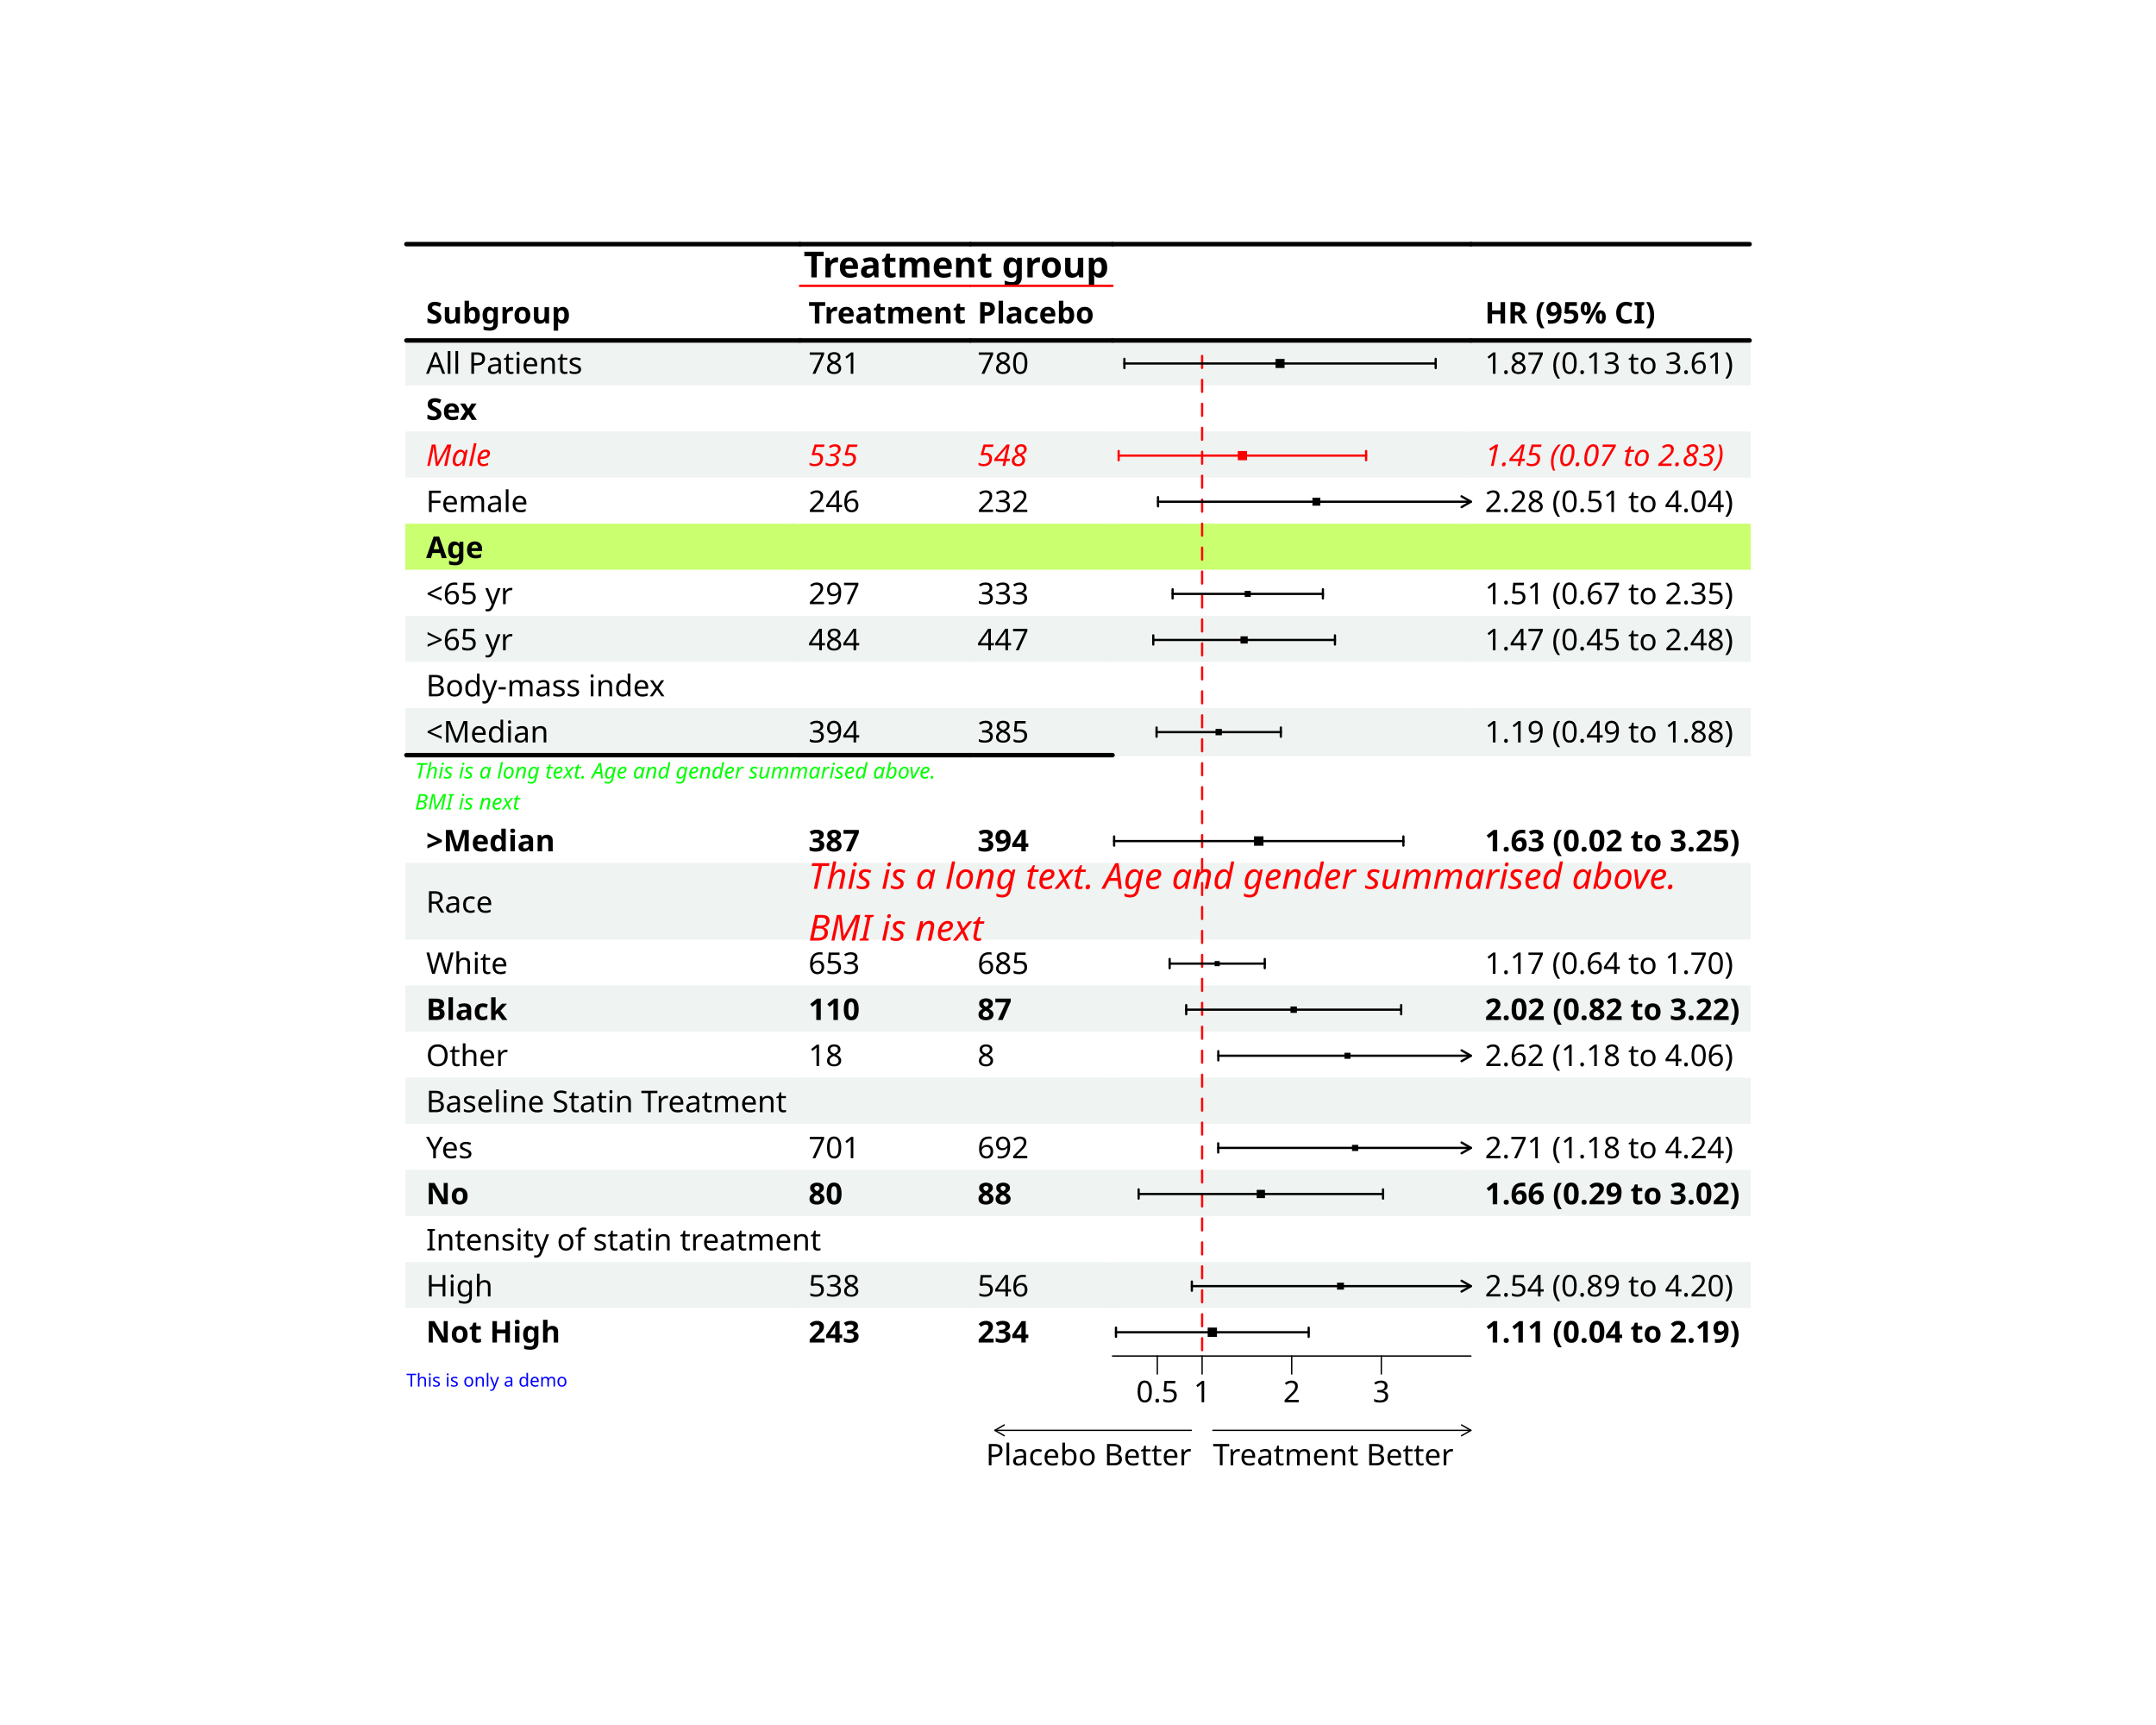
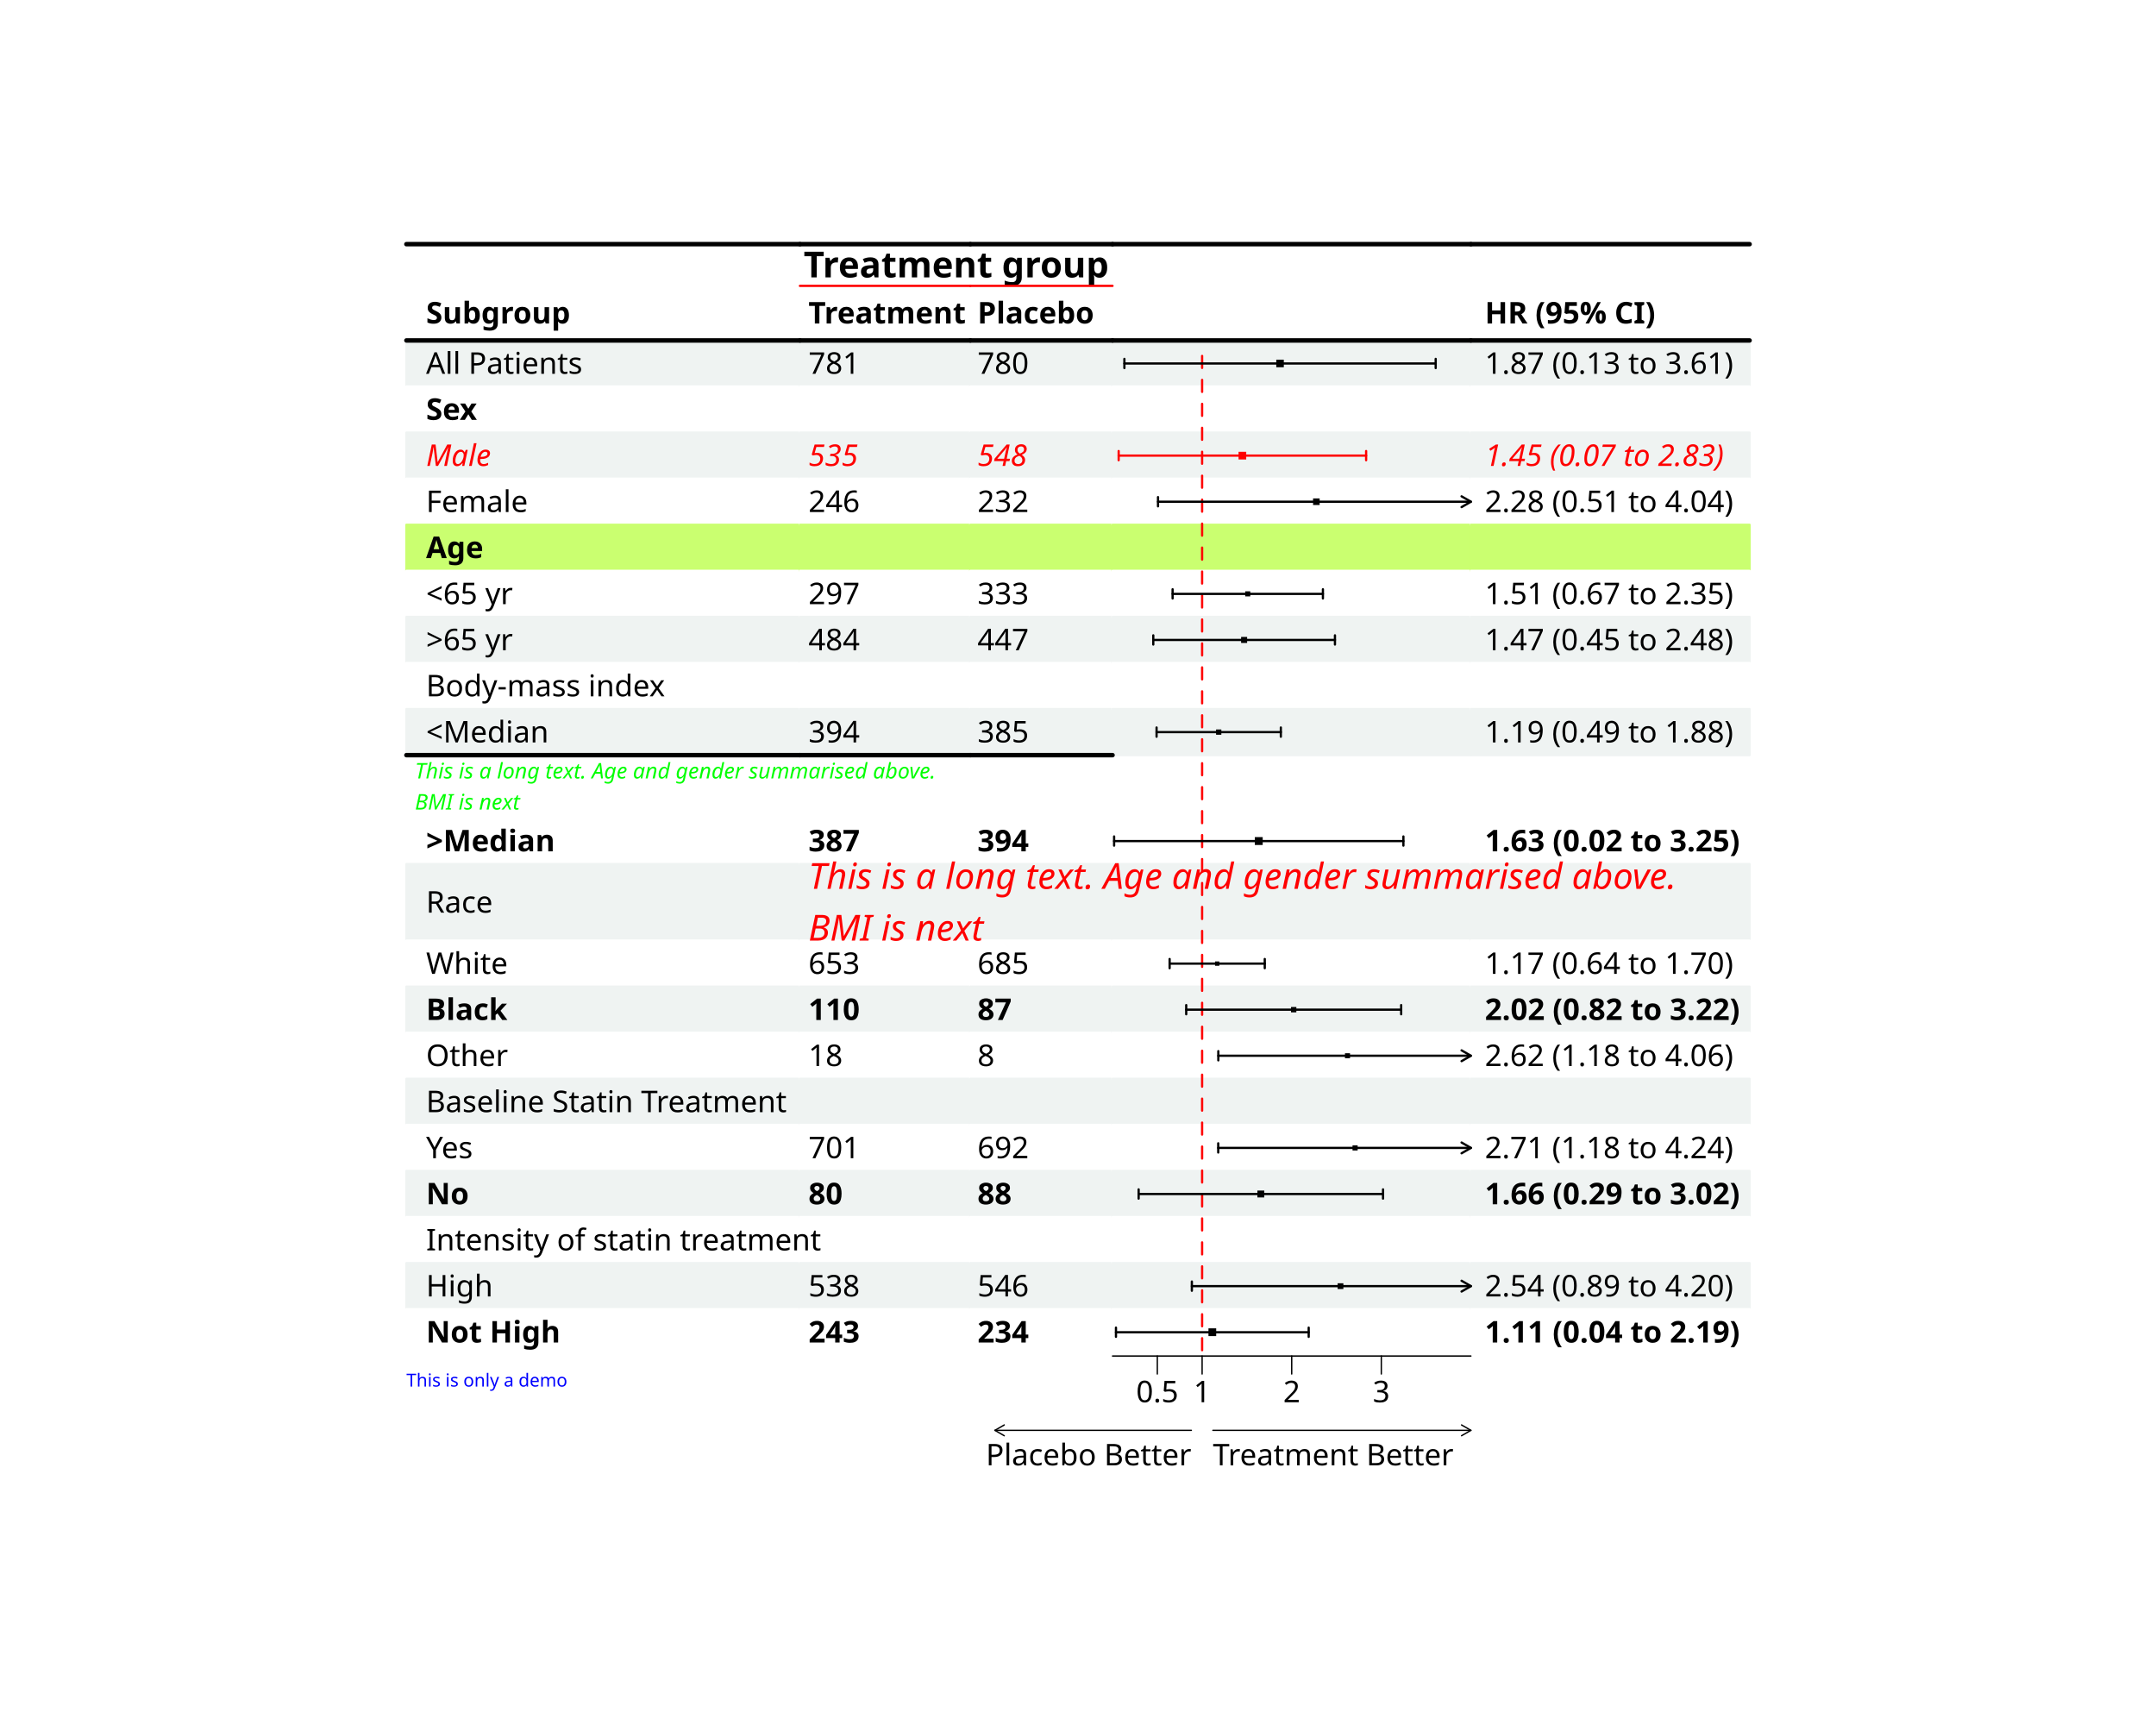
<svg xmlns="http://www.w3.org/2000/svg" class="svglite" data-engine-version="2.0" width="720.00pt" height="576.00pt" viewBox="0 0 720.00 576.00">
  <defs>
    <style type="text/css">
    .svglite line, .svglite polyline, .svglite polygon, .svglite path, .svglite rect, .svglite circle {
      fill: none;
      stroke: #000000;
      stroke-linecap: round;
      stroke-linejoin: round;
      stroke-miterlimit: 10.00;
    }
  </style>
  </defs>
  <rect width="100%" height="100%" style="stroke: none; fill: #FFFFFF;" />
  <defs>
    <clipPath id="cpMC4wMHw3MjAuMDB8MC4wMHw1NzYuMDA=">
      <rect x="0.00" y="0.00" width="720.00" height="576.00" />
    </clipPath>
  </defs>
  <g clip-path="url(#cpMC4wMHw3MjAuMDB8MC4wMHw1NzYuMDA=)">
    <rect x="135.72" y="95.46" width="131.41" height="18.22" style="stroke-width: 0.75; stroke: none; fill: #FFFFFF;" />
    <rect x="267.13" y="95.46" width="56.91" height="18.22" style="stroke-width: 0.75; stroke: none; fill: #FFFFFF;" />
    <rect x="324.05" y="95.46" width="47.48" height="18.22" style="stroke-width: 0.75; stroke: none; fill: #FFFFFF;" />
    <rect x="371.53" y="95.46" width="119.68" height="18.22" style="stroke-width: 0.75; stroke: none; fill: #FFFFFF;" />
    <rect x="491.21" y="95.46" width="93.06" height="18.22" style="stroke-width: 0.75; stroke: none; fill: #FFFFFF;" />
    <rect x="135.72" y="113.68" width="131.41" height="15.39" style="stroke-width: 0.75; stroke: #EFF3F2; fill: #EFF3F2;" />
    <rect x="135.72" y="129.06" width="131.41" height="15.39" style="stroke-width: 0.75; stroke: #FFFFFF; fill: #FFFFFF;" />
    <rect x="135.72" y="144.45" width="131.41" height="15.39" style="stroke-width: 0.75; stroke: #EFF3F2; fill: #EFF3F2;" />
    <rect x="135.72" y="159.83" width="131.41" height="15.39" style="stroke-width: 0.75; stroke: #FFFFFF; fill: #FFFFFF;" />
    <rect x="135.72" y="175.22" width="131.41" height="15.39" style="stroke-width: 0.75; stroke: #CAFF70; fill: #CAFF70;" />
    <rect x="135.72" y="190.61" width="131.41" height="15.39" style="stroke-width: 0.75; stroke: #FFFFFF; fill: #FFFFFF;" />
    <rect x="135.72" y="205.99" width="131.41" height="15.39" style="stroke-width: 0.75; stroke: #EFF3F2; fill: #EFF3F2;" />
    <rect x="135.72" y="221.38" width="131.41" height="15.39" style="stroke-width: 0.75; stroke: #FFFFFF; fill: #FFFFFF;" />
    <rect x="135.72" y="236.76" width="131.41" height="15.39" style="stroke-width: 0.75; stroke: #EFF3F2; fill: #EFF3F2;" />
    <rect x="135.72" y="273.14" width="131.41" height="15.39" style="stroke-width: 0.75; stroke: #FFFFFF; fill: #FFFFFF;" />
    <rect x="135.72" y="288.53" width="131.41" height="25.54" style="stroke-width: 0.75; stroke: #EFF3F2; fill: #EFF3F2;" />
    <rect x="135.72" y="314.07" width="131.41" height="15.39" style="stroke-width: 0.75; stroke: #FFFFFF; fill: #FFFFFF;" />
    <rect x="135.72" y="329.45" width="131.41" height="15.39" style="stroke-width: 0.75; stroke: #EFF3F2; fill: #EFF3F2;" />
    <rect x="135.72" y="344.84" width="131.41" height="15.39" style="stroke-width: 0.75; stroke: #FFFFFF; fill: #FFFFFF;" />
    <rect x="135.72" y="360.22" width="131.41" height="15.39" style="stroke-width: 0.75; stroke: #EFF3F2; fill: #EFF3F2;" />
    <rect x="135.72" y="375.61" width="131.41" height="15.39" style="stroke-width: 0.75; stroke: #FFFFFF; fill: #FFFFFF;" />
    <rect x="135.72" y="391.00" width="131.41" height="15.39" style="stroke-width: 0.75; stroke: #EFF3F2; fill: #EFF3F2;" />
    <rect x="135.72" y="406.38" width="131.41" height="15.39" style="stroke-width: 0.75; stroke: #FFFFFF; fill: #FFFFFF;" />
    <rect x="135.72" y="421.77" width="131.41" height="15.39" style="stroke-width: 0.75; stroke: #EFF3F2; fill: #EFF3F2;" />
    <rect x="135.72" y="437.15" width="131.41" height="15.39" style="stroke-width: 0.75; stroke: #FFFFFF; fill: #FFFFFF;" />
    <rect x="267.13" y="113.68" width="56.91" height="15.39" style="stroke-width: 0.75; stroke: #EFF3F2; fill: #EFF3F2;" />
    <rect x="267.13" y="129.06" width="56.91" height="15.39" style="stroke-width: 0.75; stroke: #FFFFFF; fill: #FFFFFF;" />
    <rect x="267.13" y="144.45" width="56.91" height="15.39" style="stroke-width: 0.75; stroke: #EFF3F2; fill: #EFF3F2;" />
    <rect x="267.13" y="159.83" width="56.91" height="15.39" style="stroke-width: 0.75; stroke: #FFFFFF; fill: #FFFFFF;" />
    <rect x="267.13" y="175.22" width="56.91" height="15.39" style="stroke-width: 0.75; stroke: #CAFF70; fill: #CAFF70;" />
    <rect x="267.13" y="190.61" width="56.91" height="15.39" style="stroke-width: 0.75; stroke: #FFFFFF; fill: #FFFFFF;" />
    <rect x="267.13" y="205.99" width="56.91" height="15.39" style="stroke-width: 0.75; stroke: #EFF3F2; fill: #EFF3F2;" />
    <rect x="267.13" y="221.38" width="56.91" height="15.39" style="stroke-width: 0.75; stroke: #FFFFFF; fill: #FFFFFF;" />
    <rect x="267.13" y="236.76" width="56.91" height="15.39" style="stroke-width: 0.75; stroke: #EFF3F2; fill: #EFF3F2;" />
    <rect x="267.13" y="273.14" width="56.91" height="15.39" style="stroke-width: 0.75; stroke: #FFFFFF; fill: #FFFFFF;" />
    <rect x="267.13" y="288.53" width="56.91" height="25.54" style="stroke-width: 0.75; stroke: #EFF3F2; fill: #EFF3F2;" />
    <rect x="267.13" y="314.07" width="56.91" height="15.39" style="stroke-width: 0.75; stroke: #FFFFFF; fill: #FFFFFF;" />
    <rect x="267.13" y="329.45" width="56.91" height="15.39" style="stroke-width: 0.75; stroke: #EFF3F2; fill: #EFF3F2;" />
    <rect x="267.13" y="344.84" width="56.91" height="15.39" style="stroke-width: 0.75; stroke: #FFFFFF; fill: #FFFFFF;" />
    <rect x="267.13" y="360.22" width="56.91" height="15.39" style="stroke-width: 0.75; stroke: #EFF3F2; fill: #EFF3F2;" />
    <rect x="267.13" y="375.61" width="56.91" height="15.39" style="stroke-width: 0.75; stroke: #FFFFFF; fill: #FFFFFF;" />
    <rect x="267.13" y="391.00" width="56.91" height="15.39" style="stroke-width: 0.75; stroke: #EFF3F2; fill: #EFF3F2;" />
    <rect x="267.13" y="406.38" width="56.91" height="15.39" style="stroke-width: 0.75; stroke: #FFFFFF; fill: #FFFFFF;" />
    <rect x="267.13" y="421.77" width="56.91" height="15.39" style="stroke-width: 0.75; stroke: #EFF3F2; fill: #EFF3F2;" />
    <rect x="267.13" y="437.15" width="56.91" height="15.39" style="stroke-width: 0.75; stroke: #FFFFFF; fill: #FFFFFF;" />
    <rect x="324.05" y="113.68" width="47.48" height="15.39" style="stroke-width: 0.75; stroke: #EFF3F2; fill: #EFF3F2;" />
    <rect x="324.05" y="129.06" width="47.48" height="15.39" style="stroke-width: 0.75; stroke: #FFFFFF; fill: #FFFFFF;" />
    <rect x="324.05" y="144.45" width="47.48" height="15.39" style="stroke-width: 0.75; stroke: #EFF3F2; fill: #EFF3F2;" />
    <rect x="324.05" y="159.83" width="47.48" height="15.39" style="stroke-width: 0.75; stroke: #FFFFFF; fill: #FFFFFF;" />
    <rect x="324.05" y="175.22" width="47.48" height="15.39" style="stroke-width: 0.75; stroke: #CAFF70; fill: #CAFF70;" />
    <rect x="324.05" y="190.61" width="47.48" height="15.39" style="stroke-width: 0.75; stroke: #FFFFFF; fill: #FFFFFF;" />
    <rect x="324.05" y="205.99" width="47.48" height="15.39" style="stroke-width: 0.75; stroke: #EFF3F2; fill: #EFF3F2;" />
    <rect x="324.05" y="221.38" width="47.48" height="15.39" style="stroke-width: 0.75; stroke: #FFFFFF; fill: #FFFFFF;" />
    <rect x="324.05" y="236.76" width="47.48" height="15.39" style="stroke-width: 0.75; stroke: #EFF3F2; fill: #EFF3F2;" />
    <rect x="324.05" y="273.14" width="47.48" height="15.39" style="stroke-width: 0.75; stroke: #FFFFFF; fill: #FFFFFF;" />
    <rect x="324.05" y="288.53" width="47.48" height="25.54" style="stroke-width: 0.75; stroke: #EFF3F2; fill: #EFF3F2;" />
    <rect x="324.05" y="314.07" width="47.48" height="15.39" style="stroke-width: 0.75; stroke: #FFFFFF; fill: #FFFFFF;" />
    <rect x="324.05" y="329.45" width="47.48" height="15.39" style="stroke-width: 0.75; stroke: #EFF3F2; fill: #EFF3F2;" />
    <rect x="324.05" y="344.84" width="47.48" height="15.39" style="stroke-width: 0.75; stroke: #FFFFFF; fill: #FFFFFF;" />
    <rect x="324.05" y="360.22" width="47.48" height="15.39" style="stroke-width: 0.75; stroke: #EFF3F2; fill: #EFF3F2;" />
    <rect x="324.05" y="375.61" width="47.48" height="15.39" style="stroke-width: 0.75; stroke: #FFFFFF; fill: #FFFFFF;" />
    <rect x="324.05" y="391.00" width="47.48" height="15.39" style="stroke-width: 0.75; stroke: #EFF3F2; fill: #EFF3F2;" />
    <rect x="324.05" y="406.38" width="47.48" height="15.39" style="stroke-width: 0.75; stroke: #FFFFFF; fill: #FFFFFF;" />
    <rect x="324.05" y="421.77" width="47.48" height="15.39" style="stroke-width: 0.75; stroke: #EFF3F2; fill: #EFF3F2;" />
    <rect x="324.05" y="437.15" width="47.48" height="15.39" style="stroke-width: 0.75; stroke: #FFFFFF; fill: #FFFFFF;" />
    <rect x="371.53" y="113.68" width="119.68" height="15.39" style="stroke-width: 0.75; stroke: #EFF3F2; fill: #EFF3F2;" />
    <rect x="371.53" y="129.06" width="119.68" height="15.39" style="stroke-width: 0.75; stroke: #FFFFFF; fill: #FFFFFF;" />
    <rect x="371.53" y="144.45" width="119.68" height="15.39" style="stroke-width: 0.75; stroke: #EFF3F2; fill: #EFF3F2;" />
    <rect x="371.53" y="159.83" width="119.68" height="15.39" style="stroke-width: 0.75; stroke: #FFFFFF; fill: #FFFFFF;" />
    <rect x="371.53" y="175.22" width="119.68" height="15.39" style="stroke-width: 0.75; stroke: #CAFF70; fill: #CAFF70;" />
    <rect x="371.53" y="190.61" width="119.68" height="15.39" style="stroke-width: 0.75; stroke: #FFFFFF; fill: #FFFFFF;" />
    <rect x="371.53" y="205.99" width="119.68" height="15.39" style="stroke-width: 0.75; stroke: #EFF3F2; fill: #EFF3F2;" />
    <rect x="371.53" y="221.38" width="119.68" height="15.39" style="stroke-width: 0.75; stroke: #FFFFFF; fill: #FFFFFF;" />
    <rect x="371.53" y="236.76" width="119.68" height="15.39" style="stroke-width: 0.75; stroke: #EFF3F2; fill: #EFF3F2;" />
    <rect x="371.53" y="273.14" width="119.68" height="15.39" style="stroke-width: 0.75; stroke: #FFFFFF; fill: #FFFFFF;" />
    <rect x="371.53" y="288.53" width="119.68" height="25.54" style="stroke-width: 0.75; stroke: #EFF3F2; fill: #EFF3F2;" />
    <rect x="371.53" y="314.07" width="119.68" height="15.39" style="stroke-width: 0.75; stroke: #FFFFFF; fill: #FFFFFF;" />
    <rect x="371.53" y="329.45" width="119.68" height="15.39" style="stroke-width: 0.75; stroke: #EFF3F2; fill: #EFF3F2;" />
    <rect x="371.53" y="344.84" width="119.68" height="15.39" style="stroke-width: 0.75; stroke: #FFFFFF; fill: #FFFFFF;" />
    <rect x="371.53" y="360.22" width="119.68" height="15.39" style="stroke-width: 0.75; stroke: #EFF3F2; fill: #EFF3F2;" />
    <rect x="371.53" y="375.61" width="119.68" height="15.39" style="stroke-width: 0.75; stroke: #FFFFFF; fill: #FFFFFF;" />
    <rect x="371.53" y="391.00" width="119.68" height="15.39" style="stroke-width: 0.75; stroke: #EFF3F2; fill: #EFF3F2;" />
    <rect x="371.53" y="406.38" width="119.68" height="15.39" style="stroke-width: 0.75; stroke: #FFFFFF; fill: #FFFFFF;" />
    <rect x="371.53" y="421.77" width="119.68" height="15.39" style="stroke-width: 0.75; stroke: #EFF3F2; fill: #EFF3F2;" />
    <rect x="371.53" y="437.15" width="119.68" height="15.39" style="stroke-width: 0.75; stroke: #FFFFFF; fill: #FFFFFF;" />
    <rect x="491.21" y="113.68" width="93.06" height="15.39" style="stroke-width: 0.75; stroke: #EFF3F2; fill: #EFF3F2;" />
    <rect x="491.21" y="129.06" width="93.06" height="15.39" style="stroke-width: 0.75; stroke: #FFFFFF; fill: #FFFFFF;" />
    <rect x="491.21" y="144.45" width="93.06" height="15.39" style="stroke-width: 0.75; stroke: #EFF3F2; fill: #EFF3F2;" />
    <rect x="491.21" y="159.83" width="93.06" height="15.39" style="stroke-width: 0.75; stroke: #FFFFFF; fill: #FFFFFF;" />
    <rect x="491.21" y="175.22" width="93.06" height="15.39" style="stroke-width: 0.75; stroke: #CAFF70; fill: #CAFF70;" />
    <rect x="491.21" y="190.61" width="93.06" height="15.39" style="stroke-width: 0.75; stroke: #FFFFFF; fill: #FFFFFF;" />
    <rect x="491.21" y="205.99" width="93.06" height="15.39" style="stroke-width: 0.75; stroke: #EFF3F2; fill: #EFF3F2;" />
    <rect x="491.21" y="221.38" width="93.06" height="15.39" style="stroke-width: 0.75; stroke: #FFFFFF; fill: #FFFFFF;" />
    <rect x="491.21" y="236.76" width="93.06" height="15.39" style="stroke-width: 0.75; stroke: #EFF3F2; fill: #EFF3F2;" />
    <rect x="491.21" y="273.14" width="93.06" height="15.39" style="stroke-width: 0.75; stroke: #FFFFFF; fill: #FFFFFF;" />
    <rect x="491.21" y="288.53" width="93.06" height="25.54" style="stroke-width: 0.75; stroke: #EFF3F2; fill: #EFF3F2;" />
    <rect x="491.21" y="314.07" width="93.06" height="15.39" style="stroke-width: 0.75; stroke: #FFFFFF; fill: #FFFFFF;" />
    <rect x="491.21" y="329.45" width="93.06" height="15.39" style="stroke-width: 0.75; stroke: #EFF3F2; fill: #EFF3F2;" />
    <rect x="491.21" y="344.84" width="93.06" height="15.39" style="stroke-width: 0.75; stroke: #FFFFFF; fill: #FFFFFF;" />
    <rect x="491.21" y="360.22" width="93.06" height="15.39" style="stroke-width: 0.75; stroke: #EFF3F2; fill: #EFF3F2;" />
    <rect x="491.21" y="375.61" width="93.06" height="15.39" style="stroke-width: 0.75; stroke: #FFFFFF; fill: #FFFFFF;" />
    <rect x="491.21" y="391.00" width="93.06" height="15.39" style="stroke-width: 0.75; stroke: #EFF3F2; fill: #EFF3F2;" />
    <rect x="491.21" y="406.38" width="93.06" height="15.39" style="stroke-width: 0.75; stroke: #FFFFFF; fill: #FFFFFF;" />
    <rect x="491.21" y="421.77" width="93.06" height="15.39" style="stroke-width: 0.75; stroke: #EFF3F2; fill: #EFF3F2;" />
    <rect x="491.21" y="437.15" width="93.06" height="15.39" style="stroke-width: 0.75; stroke: #FFFFFF; fill: #FFFFFF;" />
    <text x="142.29" y="108.01" style="font-size: 10.00px; font-weight: bold; font-family: sans;" textLength="43.37px" lengthAdjust="spacingAndGlyphs">Subgroup</text>
    <text x="142.29" y="124.81" style="font-size: 10.00px; font-family: sans;" textLength="58.36px" lengthAdjust="spacingAndGlyphs">   All Patients</text>
    <text x="269.98" y="108.01" style="font-size: 10.00px; font-weight: bold; font-family: sans;" textLength="45.58px" lengthAdjust="spacingAndGlyphs">Treatment</text>
    <text x="142.29" y="140.20" style="font-size: 10.00px; font-weight: bold; font-family: sans;" textLength="17.24px" lengthAdjust="spacingAndGlyphs">Sex</text>
    <text x="326.42" y="108.01" style="font-size: 10.00px; font-weight: bold; font-family: sans;" textLength="36.14px" lengthAdjust="spacingAndGlyphs">Placebo</text>
    <text x="142.29" y="155.58" style="font-size: 10.00px; font-style: italic; fill: #FF0000; font-family: sans;" textLength="35.57px" lengthAdjust="spacingAndGlyphs">     Male</text>
    <text x="377.52" y="108.01" style="font-size: 10.00px; font-weight: bold; font-family: sans;" textLength="2.78px" lengthAdjust="spacingAndGlyphs"> </text>
    <text x="142.29" y="170.97" style="font-size: 10.00px; font-family: sans;" textLength="47.24px" lengthAdjust="spacingAndGlyphs">     Female</text>
    <text x="495.87" y="108.01" style="font-size: 10.00px; font-weight: bold; font-family: sans;" textLength="56.68px" lengthAdjust="spacingAndGlyphs">HR (95% CI)</text>
    <text x="142.29" y="186.35" style="font-size: 10.00px; font-weight: bold; font-family: sans;" textLength="17.80px" lengthAdjust="spacingAndGlyphs">Age</text>
    <text x="142.29" y="201.74" style="font-size: 10.00px; font-family: sans;" textLength="41.97px" lengthAdjust="spacingAndGlyphs">     &lt;65 yr</text>
    <text x="142.29" y="217.13" style="font-size: 10.00px; font-family: sans;" textLength="41.97px" lengthAdjust="spacingAndGlyphs">     &gt;65 yr</text>
    <text x="142.29" y="232.51" style="font-size: 10.00px; font-family: sans;" textLength="76.72px" lengthAdjust="spacingAndGlyphs">Body-mass index</text>
    <text x="142.29" y="247.90" style="font-size: 10.00px; font-family: sans;" textLength="52.54px" lengthAdjust="spacingAndGlyphs">     &lt;Median</text>
    <text x="142.29" y="284.28" style="font-size: 10.00px; font-weight: bold; font-family: sans;" textLength="52.54px" lengthAdjust="spacingAndGlyphs">     &gt;Median</text>
    <text x="142.29" y="304.74" style="font-size: 10.00px; font-family: sans;" textLength="23.35px" lengthAdjust="spacingAndGlyphs">Race</text>
    <text x="142.29" y="325.20" style="font-size: 10.00px; font-family: sans;" textLength="39.45px" lengthAdjust="spacingAndGlyphs">     White</text>
    <text x="142.29" y="340.59" style="font-size: 10.00px; font-weight: bold; font-family: sans;" textLength="38.35px" lengthAdjust="spacingAndGlyphs">     Black</text>
    <text x="142.29" y="355.97" style="font-size: 10.00px; font-family: sans;" textLength="38.90px" lengthAdjust="spacingAndGlyphs">     Other</text>
    <text x="142.29" y="371.36" style="font-size: 10.00px; font-family: sans;" textLength="115.07px" lengthAdjust="spacingAndGlyphs">Baseline Statin Treatment</text>
    <text x="142.29" y="386.74" style="font-size: 10.00px; font-family: sans;" textLength="31.13px" lengthAdjust="spacingAndGlyphs">     Yes</text>
    <text x="142.29" y="402.13" style="font-size: 10.00px; font-weight: bold; font-family: sans;" textLength="26.68px" lengthAdjust="spacingAndGlyphs">     No</text>
    <text x="142.29" y="417.52" style="font-size: 10.00px; font-family: sans;" textLength="120.07px" lengthAdjust="spacingAndGlyphs">Intensity of statin treatment</text>
    <text x="142.29" y="432.90" style="font-size: 10.00px; font-family: sans;" textLength="34.46px" lengthAdjust="spacingAndGlyphs">     High</text>
    <text x="142.29" y="448.29" style="font-size: 10.00px; font-weight: bold; font-family: sans;" textLength="52.80px" lengthAdjust="spacingAndGlyphs">     Not High</text>
    <text x="269.98" y="124.81" style="font-size: 10.00px; font-family: sans;" textLength="16.69px" lengthAdjust="spacingAndGlyphs">781</text>
    <text x="269.98" y="155.58" style="font-size: 10.00px; font-style: italic; fill: #FF0000; font-family: sans;" textLength="16.69px" lengthAdjust="spacingAndGlyphs">535</text>
    <text x="269.98" y="170.97" style="font-size: 10.00px; font-family: sans;" textLength="16.69px" lengthAdjust="spacingAndGlyphs">246</text>
    <text x="269.98" y="201.74" style="font-size: 10.00px; font-family: sans;" textLength="16.69px" lengthAdjust="spacingAndGlyphs">297</text>
    <text x="269.98" y="217.13" style="font-size: 10.00px; font-family: sans;" textLength="16.69px" lengthAdjust="spacingAndGlyphs">484</text>
    <text x="269.98" y="247.90" style="font-size: 10.00px; font-family: sans;" textLength="16.69px" lengthAdjust="spacingAndGlyphs">394</text>
    <text x="269.98" y="284.28" style="font-size: 10.00px; font-weight: bold; font-family: sans;" textLength="16.69px" lengthAdjust="spacingAndGlyphs">387</text>
    <text x="269.98" y="325.20" style="font-size: 10.00px; font-family: sans;" textLength="16.69px" lengthAdjust="spacingAndGlyphs">653</text>
    <text x="269.98" y="340.59" style="font-size: 10.00px; font-weight: bold; font-family: sans;" textLength="16.69px" lengthAdjust="spacingAndGlyphs">110</text>
    <text x="269.98" y="355.97" style="font-size: 10.00px; font-family: sans;" textLength="11.12px" lengthAdjust="spacingAndGlyphs">18</text>
    <text x="269.98" y="386.74" style="font-size: 10.00px; font-family: sans;" textLength="16.69px" lengthAdjust="spacingAndGlyphs">701</text>
    <text x="269.98" y="402.13" style="font-size: 10.00px; font-weight: bold; font-family: sans;" textLength="11.12px" lengthAdjust="spacingAndGlyphs">80</text>
    <text x="269.98" y="432.90" style="font-size: 10.00px; font-family: sans;" textLength="16.69px" lengthAdjust="spacingAndGlyphs">538</text>
    <text x="269.98" y="448.29" style="font-size: 10.00px; font-weight: bold; font-family: sans;" textLength="16.69px" lengthAdjust="spacingAndGlyphs">243</text>
    <text x="326.42" y="124.81" style="font-size: 10.00px; font-family: sans;" textLength="16.69px" lengthAdjust="spacingAndGlyphs">780</text>
    <text x="326.42" y="155.58" style="font-size: 10.00px; font-style: italic; fill: #FF0000; font-family: sans;" textLength="16.69px" lengthAdjust="spacingAndGlyphs">548</text>
    <text x="326.42" y="170.97" style="font-size: 10.00px; font-family: sans;" textLength="16.69px" lengthAdjust="spacingAndGlyphs">232</text>
    <text x="326.42" y="201.74" style="font-size: 10.00px; font-family: sans;" textLength="16.69px" lengthAdjust="spacingAndGlyphs">333</text>
    <text x="326.42" y="217.13" style="font-size: 10.00px; font-family: sans;" textLength="16.69px" lengthAdjust="spacingAndGlyphs">447</text>
    <text x="326.42" y="247.90" style="font-size: 10.00px; font-family: sans;" textLength="16.69px" lengthAdjust="spacingAndGlyphs">385</text>
    <text x="326.42" y="284.28" style="font-size: 10.00px; font-weight: bold; font-family: sans;" textLength="16.69px" lengthAdjust="spacingAndGlyphs">394</text>
    <text x="326.42" y="325.20" style="font-size: 10.00px; font-family: sans;" textLength="16.69px" lengthAdjust="spacingAndGlyphs">685</text>
    <text x="326.42" y="340.59" style="font-size: 10.00px; font-weight: bold; font-family: sans;" textLength="11.12px" lengthAdjust="spacingAndGlyphs">87</text>
    <text x="326.42" y="355.97" style="font-size: 10.00px; font-family: sans;" textLength="5.56px" lengthAdjust="spacingAndGlyphs">8</text>
    <text x="326.42" y="386.74" style="font-size: 10.00px; font-family: sans;" textLength="16.69px" lengthAdjust="spacingAndGlyphs">692</text>
    <text x="326.42" y="402.13" style="font-size: 10.00px; font-weight: bold; font-family: sans;" textLength="11.12px" lengthAdjust="spacingAndGlyphs">88</text>
    <text x="326.42" y="432.90" style="font-size: 10.00px; font-family: sans;" textLength="16.69px" lengthAdjust="spacingAndGlyphs">546</text>
    <text x="326.42" y="448.29" style="font-size: 10.00px; font-weight: bold; font-family: sans;" textLength="16.69px" lengthAdjust="spacingAndGlyphs">234</text>
    <text x="377.52" y="124.81" style="font-size: 10.00px; font-family: sans;" textLength="108.34px" lengthAdjust="spacingAndGlyphs">                                       </text>
    <text x="377.52" y="140.20" style="font-size: 10.00px; font-weight: bold; font-family: sans;" textLength="108.34px" lengthAdjust="spacingAndGlyphs">                                       </text>
    <text x="377.52" y="155.58" style="font-size: 10.00px; font-style: italic; fill: #FF0000; font-family: sans;" textLength="108.34px" lengthAdjust="spacingAndGlyphs">                                       </text>
    <text x="377.52" y="170.97" style="font-size: 10.00px; font-family: sans;" textLength="108.34px" lengthAdjust="spacingAndGlyphs">                                       </text>
    <text x="377.52" y="186.35" style="font-size: 10.00px; font-weight: bold; font-family: sans;" textLength="108.34px" lengthAdjust="spacingAndGlyphs">                                       </text>
    <text x="377.52" y="201.74" style="font-size: 10.00px; font-family: sans;" textLength="108.34px" lengthAdjust="spacingAndGlyphs">                                       </text>
    <text x="377.52" y="217.13" style="font-size: 10.00px; font-family: sans;" textLength="108.34px" lengthAdjust="spacingAndGlyphs">                                       </text>
    <text x="377.52" y="232.51" style="font-size: 10.00px; font-family: sans;" textLength="108.34px" lengthAdjust="spacingAndGlyphs">                                       </text>
    <text x="377.52" y="247.90" style="font-size: 10.00px; font-family: sans;" textLength="108.34px" lengthAdjust="spacingAndGlyphs">                                       </text>
    <text x="377.52" y="284.28" style="font-size: 10.00px; font-weight: bold; font-family: sans;" textLength="108.34px" lengthAdjust="spacingAndGlyphs">                                       </text>
    <text x="377.52" y="304.74" style="font-size: 10.00px; font-family: sans;" textLength="108.34px" lengthAdjust="spacingAndGlyphs">                                       </text>
    <text x="377.52" y="325.20" style="font-size: 10.00px; font-family: sans;" textLength="108.34px" lengthAdjust="spacingAndGlyphs">                                       </text>
    <text x="377.52" y="340.59" style="font-size: 10.00px; font-weight: bold; font-family: sans;" textLength="108.34px" lengthAdjust="spacingAndGlyphs">                                       </text>
    <text x="377.52" y="355.97" style="font-size: 10.00px; font-family: sans;" textLength="108.34px" lengthAdjust="spacingAndGlyphs">                                       </text>
    <text x="377.52" y="371.36" style="font-size: 10.00px; font-family: sans;" textLength="108.34px" lengthAdjust="spacingAndGlyphs">                                       </text>
    <text x="377.52" y="386.74" style="font-size: 10.00px; font-family: sans;" textLength="108.34px" lengthAdjust="spacingAndGlyphs">                                       </text>
    <text x="377.52" y="402.13" style="font-size: 10.00px; font-weight: bold; font-family: sans;" textLength="108.34px" lengthAdjust="spacingAndGlyphs">                                       </text>
    <text x="377.52" y="417.52" style="font-size: 10.00px; font-family: sans;" textLength="108.34px" lengthAdjust="spacingAndGlyphs">                                       </text>
    <text x="377.52" y="432.90" style="font-size: 10.00px; font-family: sans;" textLength="108.34px" lengthAdjust="spacingAndGlyphs">                                       </text>
    <text x="377.52" y="448.29" style="font-size: 10.00px; font-weight: bold; font-family: sans;" textLength="108.34px" lengthAdjust="spacingAndGlyphs">                                       </text>
    <text x="495.87" y="124.81" style="font-size: 10.00px; font-family: sans;" textLength="81.73px" lengthAdjust="spacingAndGlyphs">1.87 (0.13 to 3.61)</text>
    <text x="495.87" y="155.58" style="font-size: 10.00px; font-style: italic; fill: #FF0000; font-family: sans;" textLength="81.73px" lengthAdjust="spacingAndGlyphs">1.45 (0.07 to 2.83)</text>
    <text x="495.87" y="170.97" style="font-size: 10.00px; font-family: sans;" textLength="81.73px" lengthAdjust="spacingAndGlyphs">2.28 (0.51 to 4.04)</text>
    <text x="495.87" y="201.74" style="font-size: 10.00px; font-family: sans;" textLength="81.73px" lengthAdjust="spacingAndGlyphs">1.51 (0.67 to 2.35)</text>
    <text x="495.87" y="217.13" style="font-size: 10.00px; font-family: sans;" textLength="81.73px" lengthAdjust="spacingAndGlyphs">1.47 (0.45 to 2.48)</text>
    <text x="495.87" y="247.90" style="font-size: 10.00px; font-family: sans;" textLength="81.73px" lengthAdjust="spacingAndGlyphs">1.19 (0.49 to 1.88)</text>
    <text x="495.87" y="284.28" style="font-size: 10.00px; font-weight: bold; font-family: sans;" textLength="81.73px" lengthAdjust="spacingAndGlyphs">1.63 (0.02 to 3.25)</text>
    <text x="495.87" y="325.20" style="font-size: 10.00px; font-family: sans;" textLength="81.73px" lengthAdjust="spacingAndGlyphs">1.17 (0.64 to 1.70)</text>
    <text x="495.87" y="340.59" style="font-size: 10.00px; font-weight: bold; font-family: sans;" textLength="81.73px" lengthAdjust="spacingAndGlyphs">2.02 (0.82 to 3.22)</text>
    <text x="495.87" y="355.97" style="font-size: 10.00px; font-family: sans;" textLength="81.73px" lengthAdjust="spacingAndGlyphs">2.62 (1.18 to 4.06)</text>
    <text x="495.87" y="386.74" style="font-size: 10.00px; font-family: sans;" textLength="81.73px" lengthAdjust="spacingAndGlyphs">2.71 (1.18 to 4.24)</text>
    <text x="495.87" y="402.13" style="font-size: 10.00px; font-weight: bold; font-family: sans;" textLength="81.73px" lengthAdjust="spacingAndGlyphs">1.66 (0.29 to 3.02)</text>
    <text x="495.87" y="432.90" style="font-size: 10.00px; font-family: sans;" textLength="81.73px" lengthAdjust="spacingAndGlyphs">2.54 (0.89 to 4.20)</text>
    <text x="495.87" y="448.29" style="font-size: 10.00px; font-weight: bold; font-family: sans;" textLength="81.73px" lengthAdjust="spacingAndGlyphs">1.11 (0.04 to 2.19)</text>
    <line x1="401.45" y1="450.85" x2="401.45" y2="115.37" style="stroke-width: 0.75; stroke: #FF0000; stroke-dasharray: 4.00,4.00;" />
    <polyline points="375.49,121.37 479.45,121.37 " style="stroke-width: 0.75;" />
    <line x1="375.49" y1="122.91" x2="375.49" y2="119.83" style="stroke-width: 0.75;" />
    <line x1="479.45" y1="122.91" x2="479.45" y2="119.83" style="stroke-width: 0.75;" />
-     <polygon points="425.96,122.88 428.98,122.88 428.98,119.86 425.96,119.86 " style="stroke-width: 0.75; stroke: none; fill: #000000;" />
+     <polygon points="426.22,122.63 428.73,122.63 428.73,120.11 426.22,120.11 " style="stroke-width: 0.75; stroke: none; fill: #000000;" />
    <polyline points="373.58,152.14 456.22,152.14 " style="stroke-width: 0.75; stroke: #FF0000;" />
    <line x1="373.58" y1="153.68" x2="373.58" y2="150.60" style="stroke-width: 0.75; stroke: #FF0000;" />
    <line x1="456.22" y1="153.68" x2="456.22" y2="150.60" style="stroke-width: 0.75; stroke: #FF0000;" />
-     <polygon points="413.36,153.68 416.44,153.68 416.44,150.60 413.36,150.60 " style="stroke-width: 0.75; stroke: none; fill: #FF0000;" />
+     <polygon points="413.62,153.42 416.18,153.42 416.18,150.86 413.62,150.86 " style="stroke-width: 0.75; stroke: none; fill: #FF0000;" />
    <polyline points="386.72,167.53 491.21,167.53 " style="stroke-width: 0.75;" />
    <polyline points="488.09,169.33 491.21,167.53 488.09,165.73 " style="stroke-width: 0.75;" />
    <line x1="386.72" y1="169.07" x2="386.72" y2="165.99" style="stroke-width: 0.75;" />
-     <polygon points="438.28,168.85 440.92,168.85 440.92,166.21 438.28,166.21 " style="stroke-width: 0.75; stroke: none; fill: #000000;" />
+     <polygon points="438.50,168.63 440.70,168.63 440.70,166.43 438.50,166.43 " style="stroke-width: 0.75; stroke: none; fill: #000000;" />
    <polyline points="391.59,198.30 441.79,198.30 " style="stroke-width: 0.75;" />
    <line x1="391.59" y1="199.84" x2="391.59" y2="196.76" style="stroke-width: 0.75;" />
    <line x1="441.79" y1="199.84" x2="441.79" y2="196.76" style="stroke-width: 0.75;" />
-     <polygon points="415.67,199.31 417.70,199.31 417.70,197.28 415.67,197.28 " style="stroke-width: 0.75; stroke: none; fill: #000000;" />
+     <polygon points="415.84,199.14 417.53,199.14 417.53,197.45 415.84,197.45 " style="stroke-width: 0.75; stroke: none; fill: #000000;" />
    <polyline points="385.14,213.68 445.81,213.68 " style="stroke-width: 0.75;" />
    <line x1="385.14" y1="215.22" x2="385.14" y2="212.15" style="stroke-width: 0.75;" />
    <line x1="445.81" y1="215.22" x2="445.81" y2="212.15" style="stroke-width: 0.75;" />
-     <polygon points="414.27,214.89 416.68,214.89 416.68,212.48 414.27,212.48 " style="stroke-width: 0.75; stroke: none; fill: #000000;" />
+     <polygon points="414.47,214.69 416.48,214.69 416.48,212.68 414.47,212.68 " style="stroke-width: 0.75; stroke: none; fill: #000000;" />
    <polyline points="386.24,244.46 427.74,244.46 " style="stroke-width: 0.75;" />
    <line x1="386.24" y1="246.00" x2="386.24" y2="242.92" style="stroke-width: 0.75;" />
    <line x1="427.74" y1="246.00" x2="427.74" y2="242.92" style="stroke-width: 0.75;" />
-     <polygon points="405.93,245.51 408.05,245.51 408.05,243.40 405.93,243.40 " style="stroke-width: 0.75; stroke: none; fill: #000000;" />
+     <polygon points="406.11,245.34 407.87,245.34 407.87,243.58 406.11,243.58 " style="stroke-width: 0.75; stroke: none; fill: #000000;" />
    <polyline points="372.06,280.84 468.67,280.84 " style="stroke-width: 0.75;" />
    <line x1="372.06" y1="282.37" x2="372.06" y2="279.30" style="stroke-width: 0.75;" />
    <line x1="468.67" y1="282.37" x2="468.67" y2="279.30" style="stroke-width: 0.75;" />
-     <polygon points="418.78,282.41 421.94,282.41 421.94,279.26 418.78,279.26 " style="stroke-width: 0.75; stroke: none; fill: #000000;" />
+     <polygon points="419.05,282.15 421.68,282.15 421.68,279.52 419.05,279.52 " style="stroke-width: 0.75; stroke: none; fill: #000000;" />
    <polyline points="390.60,321.76 422.37,321.76 " style="stroke-width: 0.75;" />
    <line x1="390.60" y1="323.30" x2="390.60" y2="320.22" style="stroke-width: 0.75;" />
    <line x1="422.37" y1="323.30" x2="422.37" y2="320.22" style="stroke-width: 0.75;" />
-     <polygon points="405.62,322.62 407.34,322.62 407.34,320.90 405.62,320.90 " style="stroke-width: 0.75; stroke: none; fill: #000000;" />
+     <polygon points="405.77,322.48 407.20,322.48 407.20,321.04 405.77,321.04 " style="stroke-width: 0.75; stroke: none; fill: #000000;" />
    <polyline points="396.14,337.15 467.92,337.15 " style="stroke-width: 0.75;" />
    <line x1="396.14" y1="338.68" x2="396.14" y2="335.61" style="stroke-width: 0.75;" />
    <line x1="467.92" y1="338.68" x2="467.92" y2="335.61" style="stroke-width: 0.75;" />
-     <polygon points="430.96,338.21 433.10,338.21 433.10,336.08 430.96,336.08 " style="stroke-width: 0.75; stroke: none; fill: #000000;" />
+     <polygon points="431.14,338.04 432.92,338.04 432.92,336.25 431.14,336.25 " style="stroke-width: 0.75; stroke: none; fill: #000000;" />
    <polyline points="406.86,352.53 491.21,352.53 " style="stroke-width: 0.75;" />
    <polyline points="488.09,354.33 491.21,352.53 488.09,350.73 " style="stroke-width: 0.75;" />
    <line x1="406.86" y1="354.07" x2="406.86" y2="350.99" style="stroke-width: 0.75;" />
-     <polygon points="448.99,353.54 451.00,353.54 451.00,351.53 448.99,351.53 " style="stroke-width: 0.75; stroke: none; fill: #000000;" />
+     <polygon points="449.16,353.37 450.84,353.37 450.84,351.69 449.16,351.69 " style="stroke-width: 0.75; stroke: none; fill: #000000;" />
    <polyline points="406.83,383.30 491.21,383.30 " style="stroke-width: 0.75;" />
    <polyline points="488.09,385.10 491.21,383.30 488.09,381.50 " style="stroke-width: 0.75;" />
    <line x1="406.83" y1="384.84" x2="406.83" y2="381.76" style="stroke-width: 0.75;" />
-     <polygon points="451.51,384.33 453.57,384.33 453.57,382.28 451.51,382.28 " style="stroke-width: 0.75; stroke: none; fill: #000000;" />
+     <polygon points="451.68,384.16 453.39,384.16 453.39,382.45 451.68,382.45 " style="stroke-width: 0.75; stroke: none; fill: #000000;" />
    <polyline points="380.25,398.69 461.87,398.69 " style="stroke-width: 0.75;" />
    <line x1="380.25" y1="400.23" x2="380.25" y2="397.15" style="stroke-width: 0.75;" />
    <line x1="461.87" y1="400.23" x2="461.87" y2="397.15" style="stroke-width: 0.75;" />
-     <polygon points="419.68,400.07 422.44,400.07 422.44,397.31 419.68,397.31 " style="stroke-width: 0.75; stroke: none; fill: #000000;" />
+     <polygon points="419.91,399.84 422.21,399.84 422.21,397.54 419.91,397.54 " style="stroke-width: 0.75; stroke: none; fill: #000000;" />
    <polyline points="398.02,429.46 491.21,429.46 " style="stroke-width: 0.75;" />
    <polyline points="488.09,431.26 491.21,429.46 488.09,427.66 " style="stroke-width: 0.75;" />
    <line x1="398.02" y1="431.00" x2="398.02" y2="427.92" style="stroke-width: 0.75;" />
-     <polygon points="446.50,430.61 448.81,430.61 448.81,428.31 446.50,428.31 " style="stroke-width: 0.75; stroke: none; fill: #000000;" />
+     <polygon points="446.70,430.42 448.62,430.42 448.62,428.50 446.70,428.50 " style="stroke-width: 0.75; stroke: none; fill: #000000;" />
    <polyline points="372.68,444.85 437.04,444.85 " style="stroke-width: 0.75;" />
    <line x1="372.68" y1="446.39" x2="372.68" y2="443.31" style="stroke-width: 0.75;" />
    <line x1="437.04" y1="446.39" x2="437.04" y2="443.31" style="stroke-width: 0.75;" />
-     <polygon points="403.31,446.40 406.41,446.40 406.41,443.30 403.31,443.30 " style="stroke-width: 0.75; stroke: none; fill: #000000;" />
+     <polygon points="403.57,446.14 406.15,446.14 406.15,443.55 403.57,443.55 " style="stroke-width: 0.75; stroke: none; fill: #000000;" />
    <text x="135.72" y="462.99" style="font-size: 6.00px; fill: #0000FF; font-family: sans;" textLength="51.70px" lengthAdjust="spacingAndGlyphs">This is only a demo</text>
    <polyline points="371.53,452.79 491.21,452.79 " style="stroke-width: 0.45;" />
    <line x1="386.49" y1="452.79" x2="386.49" y2="458.79" style="stroke-width: 0.45;" />
    <line x1="401.45" y1="452.79" x2="401.45" y2="458.79" style="stroke-width: 0.45;" />
    <line x1="431.37" y1="452.79" x2="431.37" y2="458.79" style="stroke-width: 0.45;" />
    <line x1="461.29" y1="452.79" x2="461.29" y2="458.79" style="stroke-width: 0.45;" />
    <text x="386.49" y="468.23" text-anchor="middle" style="font-size: 10.00px; font-family: sans;" textLength="13.90px" lengthAdjust="spacingAndGlyphs">0.5</text>
    <text x="401.45" y="468.23" text-anchor="middle" style="font-size: 10.00px; font-family: sans;" textLength="5.56px" lengthAdjust="spacingAndGlyphs">1</text>
    <text x="431.37" y="468.23" text-anchor="middle" style="font-size: 10.00px; font-family: sans;" textLength="5.56px" lengthAdjust="spacingAndGlyphs">2</text>
    <text x="461.29" y="468.23" text-anchor="middle" style="font-size: 10.00px; font-family: sans;" textLength="5.56px" lengthAdjust="spacingAndGlyphs">3</text>
    <text x="397.85" y="489.30" text-anchor="end" style="font-size: 10.00px; font-family: sans;" textLength="65.60px" lengthAdjust="spacingAndGlyphs">Placebo Better</text>
    <line x1="332.25" y1="477.61" x2="397.85" y2="477.61" style="stroke-width: 0.45;" />
    <polyline points="335.37,475.81 332.25,477.61 335.37,479.41 " style="stroke-width: 0.45;" />
    <text x="405.05" y="489.30" style="font-size: 10.00px; font-family: sans;" textLength="75.04px" lengthAdjust="spacingAndGlyphs">Treatment Better</text>
    <line x1="491.21" y1="477.61" x2="405.05" y2="477.61" style="stroke-width: 0.45;" />
    <polyline points="488.09,479.41 491.21,477.61 488.09,475.81 " style="stroke-width: 0.45;" />
    <text x="319.33" y="92.62" text-anchor="middle" style="font-size: 12.00px; font-weight: bold; font-family: sans;" textLength="88.72px" lengthAdjust="spacingAndGlyphs">Treatment group</text>
    <line x1="135.72" y1="81.53" x2="267.13" y2="81.53" style="stroke-width: 1.50;" />
    <line x1="267.13" y1="81.53" x2="324.05" y2="81.53" style="stroke-width: 1.50;" />
    <line x1="324.05" y1="81.53" x2="371.53" y2="81.53" style="stroke-width: 1.50;" />
    <line x1="371.53" y1="81.53" x2="491.21" y2="81.53" style="stroke-width: 1.50;" />
    <line x1="491.21" y1="81.53" x2="584.28" y2="81.53" style="stroke-width: 1.50;" />
    <line x1="267.13" y1="95.46" x2="324.05" y2="95.46" style="stroke-width: 0.75; stroke: #FF0000;" />
    <line x1="324.05" y1="95.46" x2="371.53" y2="95.46" style="stroke-width: 0.75; stroke: #FF0000;" />
    <line x1="135.72" y1="113.68" x2="267.13" y2="113.68" style="stroke-width: 1.50;" />
    <line x1="267.13" y1="113.68" x2="324.05" y2="113.68" style="stroke-width: 1.50;" />
    <line x1="324.05" y1="113.68" x2="371.53" y2="113.68" style="stroke-width: 1.50;" />
    <line x1="371.53" y1="113.68" x2="491.21" y2="113.68" style="stroke-width: 1.50;" />
    <line x1="491.21" y1="113.68" x2="584.28" y2="113.68" style="stroke-width: 1.50;" />
    <text x="138.56" y="259.94" style="font-size: 7.20px; font-style: italic; fill: #00FF00; font-family: sans;" textLength="176.12px" lengthAdjust="spacingAndGlyphs">This is a long text. Age and gender summarised above.</text>
    <text x="138.56" y="270.31" style="font-size: 7.20px; font-style: italic; fill: #00FF00; font-family: sans;" textLength="35.62px" lengthAdjust="spacingAndGlyphs">BMI is next</text>
    <text x="269.97" y="296.79" style="font-size: 12.00px; font-style: italic; fill: #FF0000; font-family: sans;" textLength="293.54px" lengthAdjust="spacingAndGlyphs">This is a long text. Age and gender summarised above.</text>
    <text x="269.97" y="314.07" style="font-size: 12.00px; font-style: italic; fill: #FF0000; font-family: sans;" textLength="59.36px" lengthAdjust="spacingAndGlyphs">BMI is next</text>
    <line x1="135.72" y1="252.15" x2="267.13" y2="252.15" style="stroke-width: 1.50;" />
    <line x1="267.13" y1="252.15" x2="324.05" y2="252.15" style="stroke-width: 1.50;" />
    <line x1="324.05" y1="252.15" x2="371.53" y2="252.15" style="stroke-width: 1.50;" />
  </g>
</svg>
